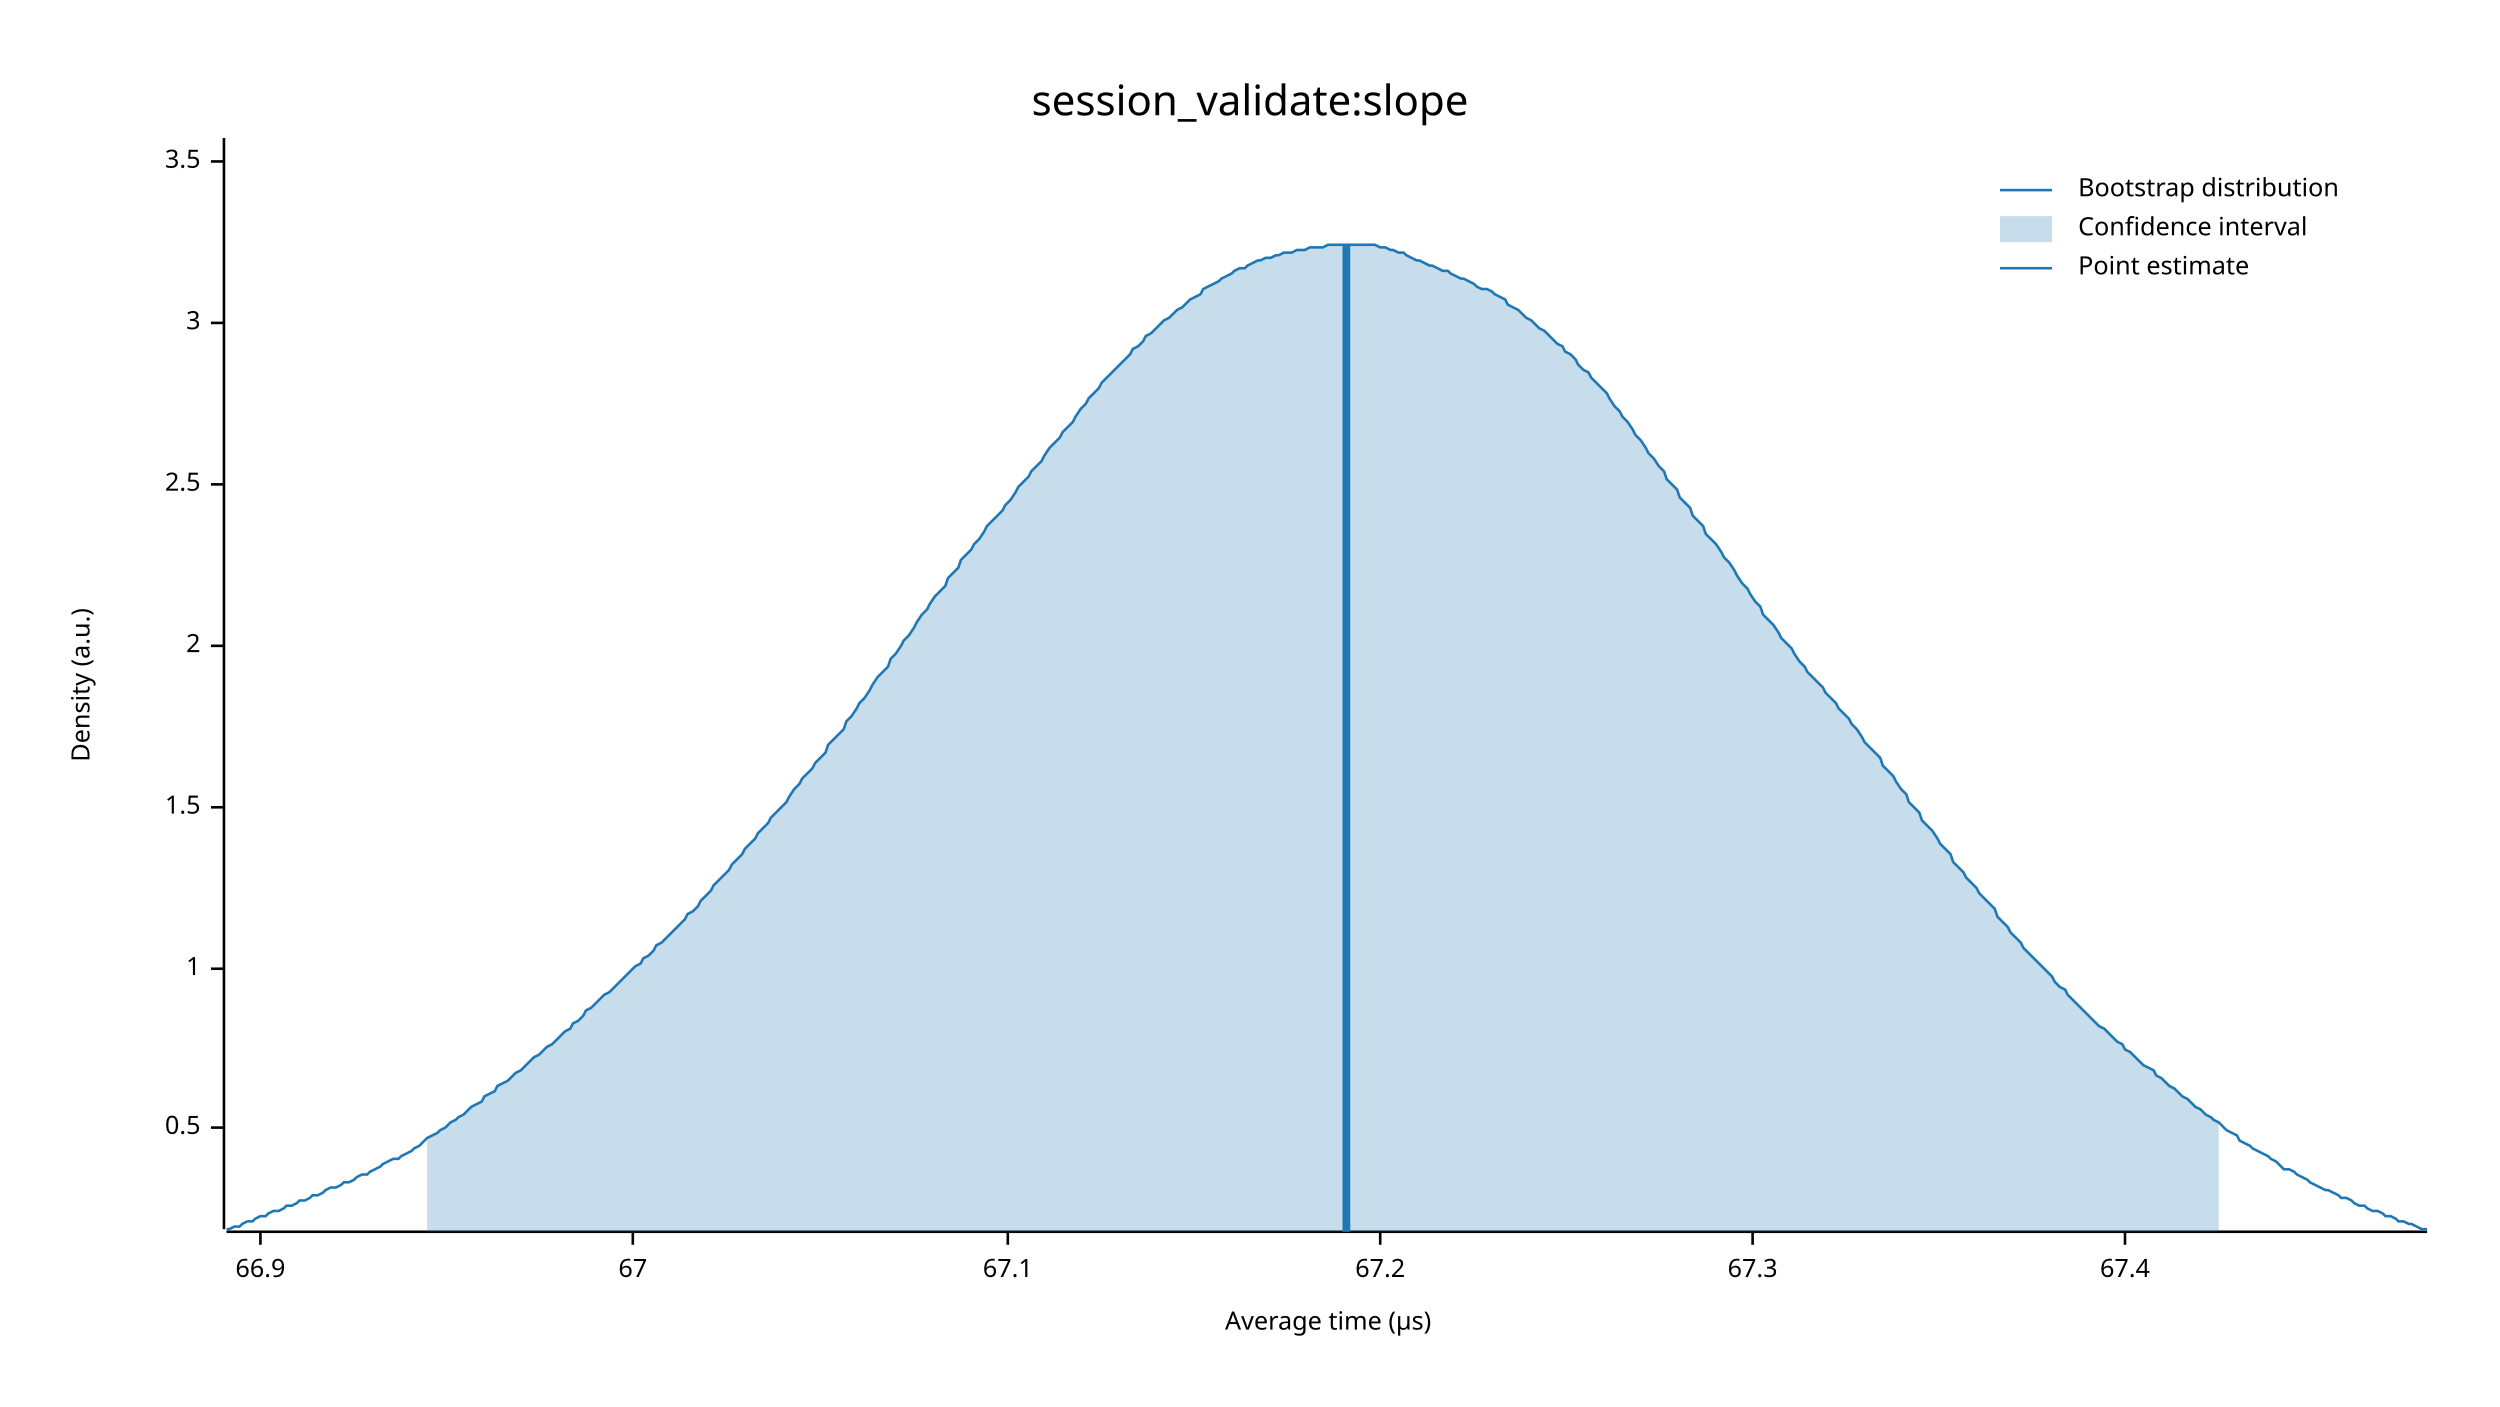
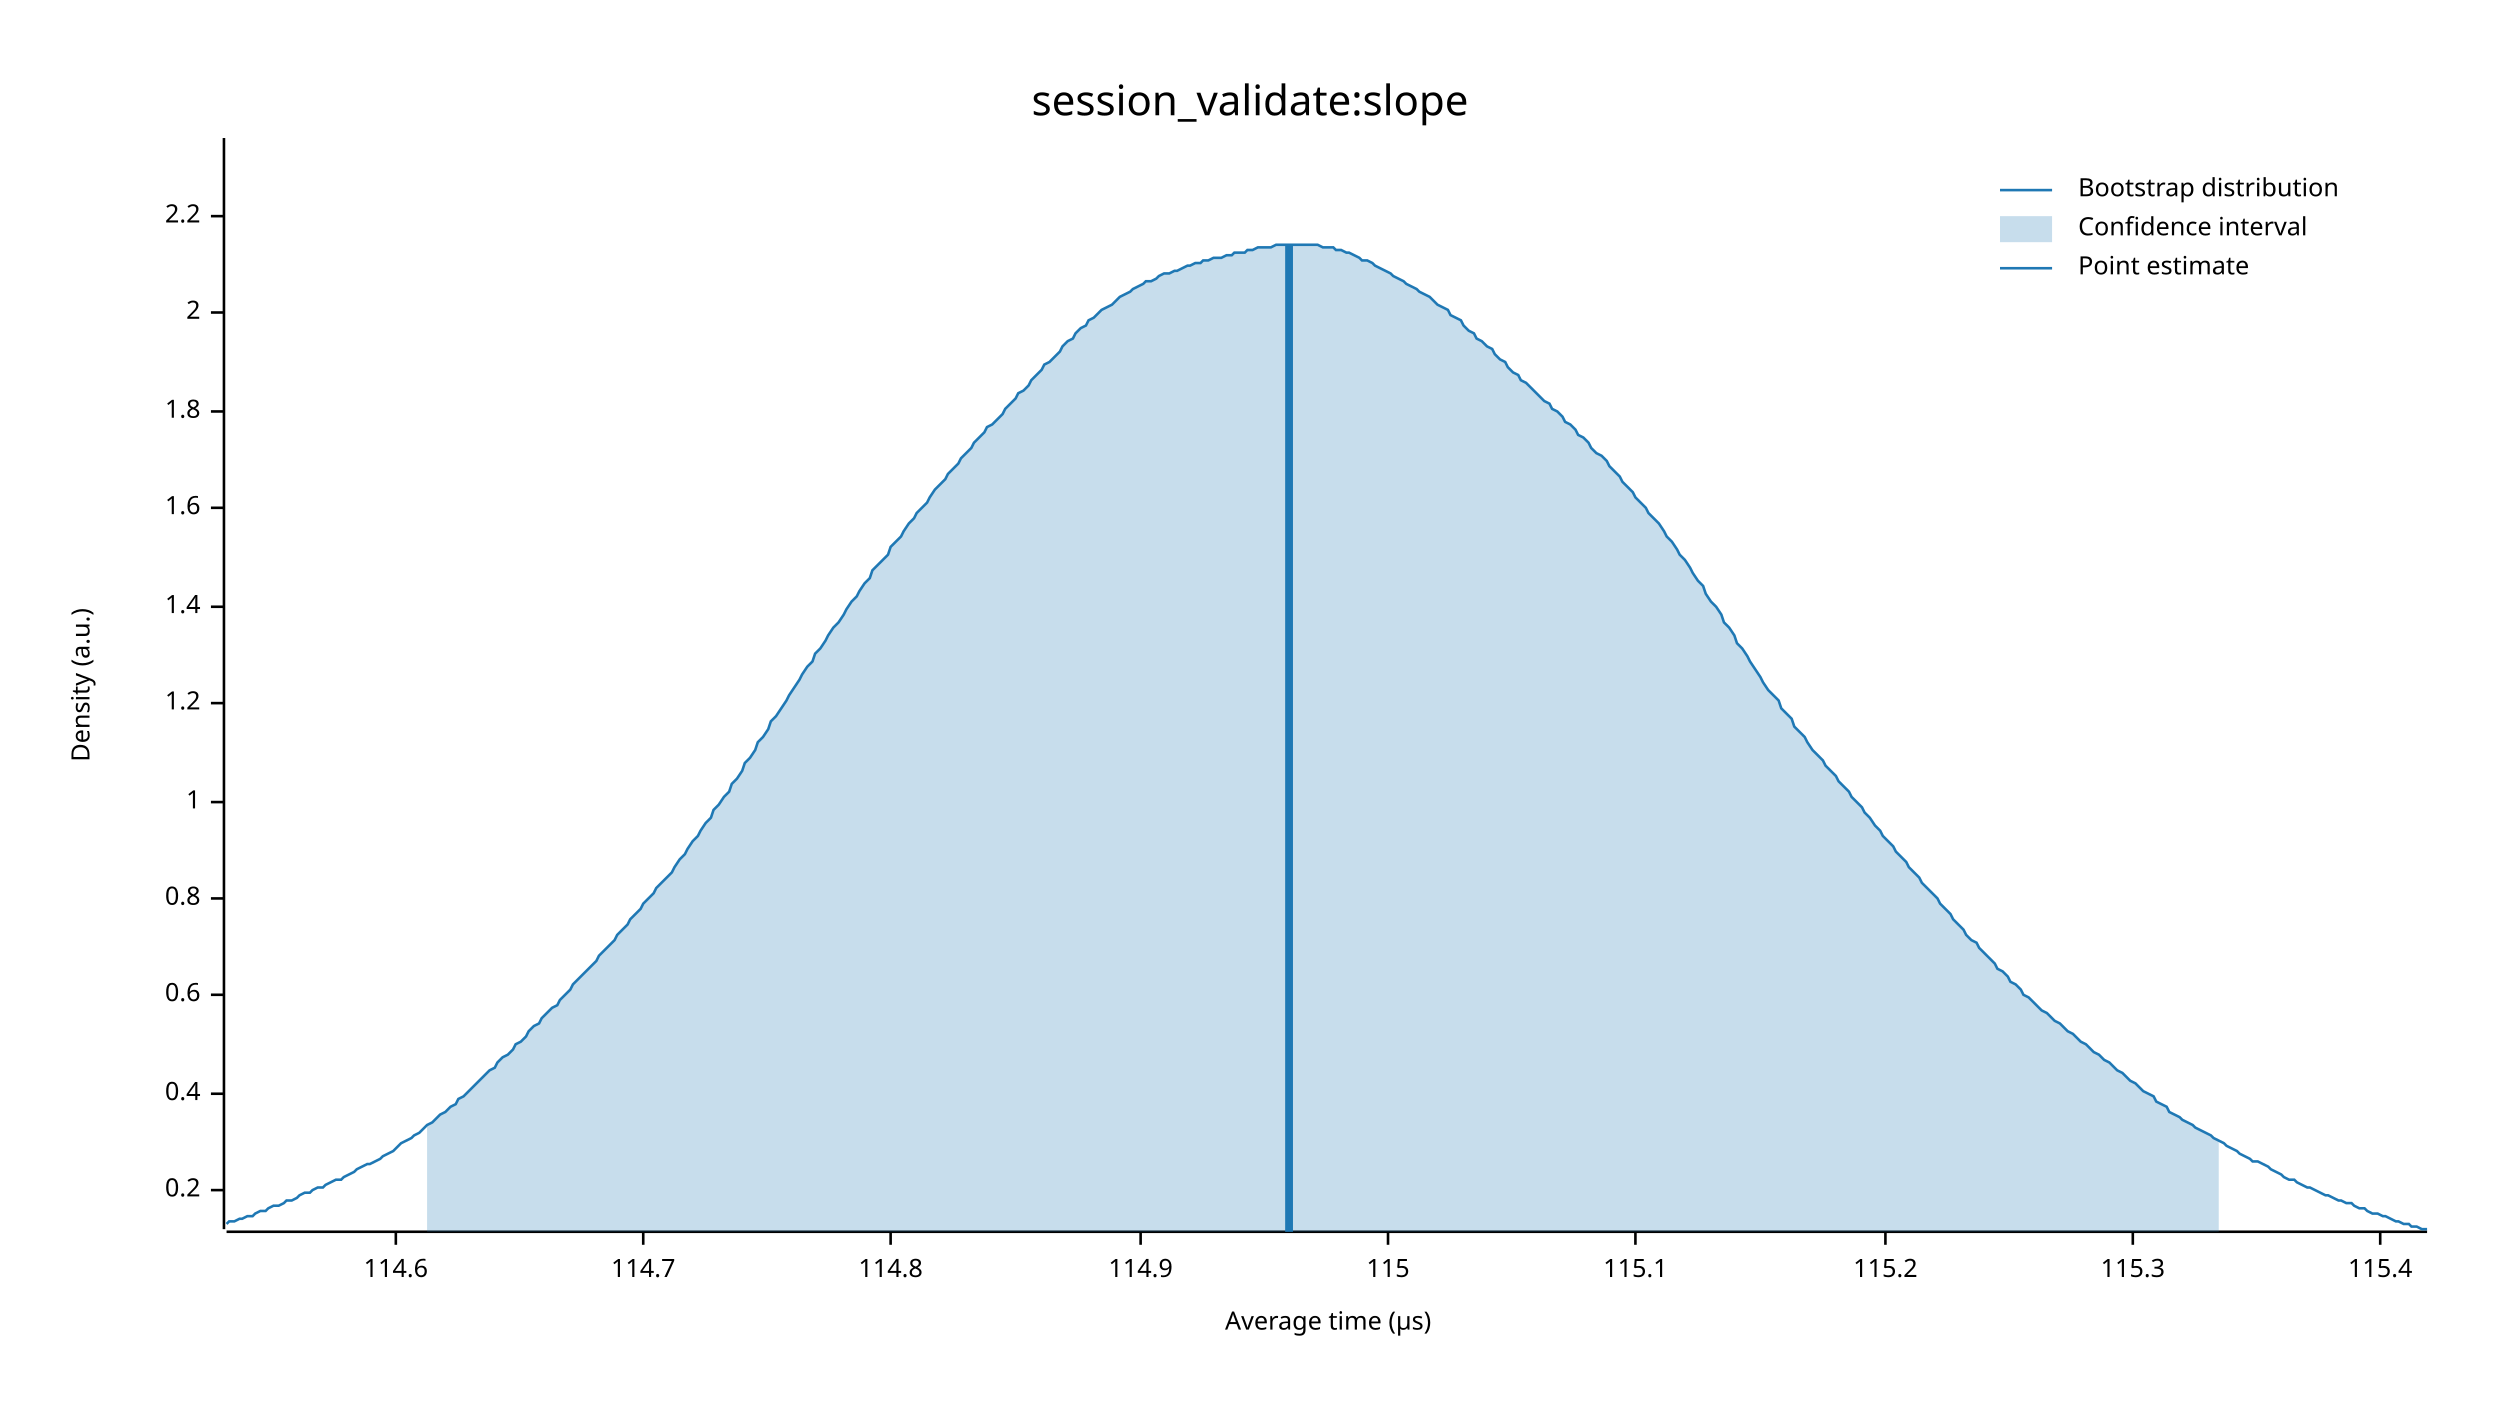
<svg xmlns="http://www.w3.org/2000/svg" width="960" height="540" viewBox="0 0 960 540">
  <text x="480" y="32" dy="0.76em" text-anchor="middle" font-family="sans-serif" font-size="16.129" opacity="1" fill="#000000">
session_validate:slope
</text>
  <text x="27" y="263" dy="0.76em" text-anchor="middle" font-family="sans-serif" font-size="9.677" opacity="1" fill="#000000" transform="rotate(270, 27, 263)">
Density (a.u.)
</text>
  <text x="510" y="513" dy="-0.5ex" text-anchor="middle" font-family="sans-serif" font-size="9.677" opacity="1" fill="#000000">
Average time (µs)
</text>
  <polyline fill="none" opacity="1" stroke="#000000" stroke-width="1" points="86,53 86,472 " />
-   <text x="77" y="433" dy="0.5ex" text-anchor="end" font-family="sans-serif" font-size="9.677" opacity="1" fill="#000000">
- 0.5
+   <text x="77" y="457" dy="0.5ex" text-anchor="end" font-family="sans-serif" font-size="9.677" opacity="1" fill="#000000">
+ 0.2
</text>
-   <polyline fill="none" opacity="1" stroke="#000000" stroke-width="1" points="81,433 86,433 " />
-   <text x="77" y="372" dy="0.5ex" text-anchor="end" font-family="sans-serif" font-size="9.677" opacity="1" fill="#000000">
+   <polyline fill="none" opacity="1" stroke="#000000" stroke-width="1" points="81,457 86,457 " />
+   <text x="77" y="420" dy="0.5ex" text-anchor="end" font-family="sans-serif" font-size="9.677" opacity="1" fill="#000000">
+ 0.4
+ </text>
+   <polyline fill="none" opacity="1" stroke="#000000" stroke-width="1" points="81,420 86,420 " />
+   <text x="77" y="382" dy="0.5ex" text-anchor="end" font-family="sans-serif" font-size="9.677" opacity="1" fill="#000000">
+ 0.6
+ </text>
+   <polyline fill="none" opacity="1" stroke="#000000" stroke-width="1" points="81,382 86,382 " />
+   <text x="77" y="345" dy="0.5ex" text-anchor="end" font-family="sans-serif" font-size="9.677" opacity="1" fill="#000000">
+ 0.8
+ </text>
+   <polyline fill="none" opacity="1" stroke="#000000" stroke-width="1" points="81,345 86,345 " />
+   <text x="77" y="308" dy="0.5ex" text-anchor="end" font-family="sans-serif" font-size="9.677" opacity="1" fill="#000000">
1
</text>
-   <polyline fill="none" opacity="1" stroke="#000000" stroke-width="1" points="81,372 86,372 " />
-   <text x="77" y="310" dy="0.5ex" text-anchor="end" font-family="sans-serif" font-size="9.677" opacity="1" fill="#000000">
- 1.5
+   <polyline fill="none" opacity="1" stroke="#000000" stroke-width="1" points="81,308 86,308 " />
+   <text x="77" y="270" dy="0.5ex" text-anchor="end" font-family="sans-serif" font-size="9.677" opacity="1" fill="#000000">
+ 1.2
</text>
-   <polyline fill="none" opacity="1" stroke="#000000" stroke-width="1" points="81,310 86,310 " />
-   <text x="77" y="248" dy="0.5ex" text-anchor="end" font-family="sans-serif" font-size="9.677" opacity="1" fill="#000000">
+   <polyline fill="none" opacity="1" stroke="#000000" stroke-width="1" points="81,270 86,270 " />
+   <text x="77" y="233" dy="0.5ex" text-anchor="end" font-family="sans-serif" font-size="9.677" opacity="1" fill="#000000">
+ 1.4
+ </text>
+   <polyline fill="none" opacity="1" stroke="#000000" stroke-width="1" points="81,233 86,233 " />
+   <text x="77" y="195" dy="0.5ex" text-anchor="end" font-family="sans-serif" font-size="9.677" opacity="1" fill="#000000">
+ 1.6
+ </text>
+   <polyline fill="none" opacity="1" stroke="#000000" stroke-width="1" points="81,195 86,195 " />
+   <text x="77" y="158" dy="0.5ex" text-anchor="end" font-family="sans-serif" font-size="9.677" opacity="1" fill="#000000">
+ 1.8
+ </text>
+   <polyline fill="none" opacity="1" stroke="#000000" stroke-width="1" points="81,158 86,158 " />
+   <text x="77" y="120" dy="0.5ex" text-anchor="end" font-family="sans-serif" font-size="9.677" opacity="1" fill="#000000">
2
</text>
-   <polyline fill="none" opacity="1" stroke="#000000" stroke-width="1" points="81,248 86,248 " />
-   <text x="77" y="186" dy="0.5ex" text-anchor="end" font-family="sans-serif" font-size="9.677" opacity="1" fill="#000000">
- 2.5
+   <polyline fill="none" opacity="1" stroke="#000000" stroke-width="1" points="81,120 86,120 " />
+   <text x="77" y="83" dy="0.5ex" text-anchor="end" font-family="sans-serif" font-size="9.677" opacity="1" fill="#000000">
+ 2.2
</text>
-   <polyline fill="none" opacity="1" stroke="#000000" stroke-width="1" points="81,186 86,186 " />
-   <text x="77" y="124" dy="0.5ex" text-anchor="end" font-family="sans-serif" font-size="9.677" opacity="1" fill="#000000">
- 3
+   <polyline fill="none" opacity="1" stroke="#000000" stroke-width="1" points="81,83 86,83 " />
+   <polyline fill="none" opacity="1" stroke="#000000" stroke-width="1" points="87,473 932,473 " />
+   <text x="152" y="483" dy="0.76em" text-anchor="middle" font-family="sans-serif" font-size="9.677" opacity="1" fill="#000000">
+ 114.6
</text>
-   <polyline fill="none" opacity="1" stroke="#000000" stroke-width="1" points="81,124 86,124 " />
-   <text x="77" y="62" dy="0.5ex" text-anchor="end" font-family="sans-serif" font-size="9.677" opacity="1" fill="#000000">
- 3.5
+   <polyline fill="none" opacity="1" stroke="#000000" stroke-width="1" points="152,473 152,478 " />
+   <text x="247" y="483" dy="0.76em" text-anchor="middle" font-family="sans-serif" font-size="9.677" opacity="1" fill="#000000">
+ 114.7
</text>
-   <polyline fill="none" opacity="1" stroke="#000000" stroke-width="1" points="81,62 86,62 " />
-   <polyline fill="none" opacity="1" stroke="#000000" stroke-width="1" points="87,473 932,473 " />
-   <text x="100" y="483" dy="0.76em" text-anchor="middle" font-family="sans-serif" font-size="9.677" opacity="1" fill="#000000">
- 66.9
+   <polyline fill="none" opacity="1" stroke="#000000" stroke-width="1" points="247,473 247,478 " />
+   <text x="342" y="483" dy="0.76em" text-anchor="middle" font-family="sans-serif" font-size="9.677" opacity="1" fill="#000000">
+ 114.8
</text>
-   <polyline fill="none" opacity="1" stroke="#000000" stroke-width="1" points="100,473 100,478 " />
-   <text x="243" y="483" dy="0.76em" text-anchor="middle" font-family="sans-serif" font-size="9.677" opacity="1" fill="#000000">
- 67
+   <polyline fill="none" opacity="1" stroke="#000000" stroke-width="1" points="342,473 342,478 " />
+   <text x="438" y="483" dy="0.76em" text-anchor="middle" font-family="sans-serif" font-size="9.677" opacity="1" fill="#000000">
+ 114.9
</text>
-   <polyline fill="none" opacity="1" stroke="#000000" stroke-width="1" points="243,473 243,478 " />
-   <text x="387" y="483" dy="0.76em" text-anchor="middle" font-family="sans-serif" font-size="9.677" opacity="1" fill="#000000">
- 67.1
+   <polyline fill="none" opacity="1" stroke="#000000" stroke-width="1" points="438,473 438,478 " />
+   <text x="533" y="483" dy="0.76em" text-anchor="middle" font-family="sans-serif" font-size="9.677" opacity="1" fill="#000000">
+ 115
</text>
-   <polyline fill="none" opacity="1" stroke="#000000" stroke-width="1" points="387,473 387,478 " />
-   <text x="530" y="483" dy="0.76em" text-anchor="middle" font-family="sans-serif" font-size="9.677" opacity="1" fill="#000000">
- 67.2
+   <polyline fill="none" opacity="1" stroke="#000000" stroke-width="1" points="533,473 533,478 " />
+   <text x="628" y="483" dy="0.76em" text-anchor="middle" font-family="sans-serif" font-size="9.677" opacity="1" fill="#000000">
+ 115.1
</text>
-   <polyline fill="none" opacity="1" stroke="#000000" stroke-width="1" points="530,473 530,478 " />
-   <text x="673" y="483" dy="0.76em" text-anchor="middle" font-family="sans-serif" font-size="9.677" opacity="1" fill="#000000">
- 67.3
+   <polyline fill="none" opacity="1" stroke="#000000" stroke-width="1" points="628,473 628,478 " />
+   <text x="724" y="483" dy="0.76em" text-anchor="middle" font-family="sans-serif" font-size="9.677" opacity="1" fill="#000000">
+ 115.2
</text>
-   <polyline fill="none" opacity="1" stroke="#000000" stroke-width="1" points="673,473 673,478 " />
-   <text x="816" y="483" dy="0.76em" text-anchor="middle" font-family="sans-serif" font-size="9.677" opacity="1" fill="#000000">
- 67.4
+   <polyline fill="none" opacity="1" stroke="#000000" stroke-width="1" points="724,473 724,478 " />
+   <text x="819" y="483" dy="0.76em" text-anchor="middle" font-family="sans-serif" font-size="9.677" opacity="1" fill="#000000">
+ 115.3
</text>
-   <polyline fill="none" opacity="1" stroke="#000000" stroke-width="1" points="816,473 816,478 " />
-   <polyline fill="none" opacity="1" stroke="#1F78B4" stroke-width="1" points="87,472 88,472 90,471 92,471 93,470 95,469 97,469 98,468 100,467 102,467 103,466 105,465 107,465 109,464 110,463 112,463 114,462 115,461 117,461 119,460 120,459 122,459 124,458 125,457 127,456 129,456 131,455 132,454 134,454 136,453 137,452 139,451 141,451 142,450 144,449 146,448 147,447 149,446 151,445 153,445 154,444 156,443 158,442 159,441 161,440 163,438 164,437 166,436 168,435 169,434 171,433 173,431 175,430 176,429 178,428 180,426 181,425 183,424 185,423 186,421 188,420 190,419 191,417 193,416 195,415 197,413 198,412 200,411 202,409 203,408 205,406 207,405 208,404 210,402 212,401 214,399 215,398 217,396 219,395 220,393 222,392 224,390 225,388 227,387 229,385 230,384 232,382 234,381 236,379 237,378 239,376 241,374 242,373 244,371 246,370 247,368 249,367 251,365 252,363 254,362 256,360 258,358 259,357 261,355 263,353 264,351 266,350 268,348 269,346 271,344 273,342 274,340 276,338 278,336 280,334 281,332 283,330 285,328 286,326 288,324 290,322 291,320 293,318 295,316 296,314 298,312 300,310 302,308 303,306 305,303 307,301 308,299 310,297 312,295 313,293 315,291 317,289 318,286 320,284 322,282 324,280 325,277 327,275 329,272 330,270 332,268 334,265 335,263 337,260 339,258 341,256 342,253 344,251 346,248 347,246 349,244 351,241 352,239 354,236 356,234 357,232 359,229 361,227 363,225 364,222 366,220 368,218 369,215 371,213 373,211 374,209 376,207 378,204 379,202 381,200 383,198 385,196 386,194 388,192 390,189 391,187 393,185 395,183 396,181 398,179 400,177 401,175 403,172 405,170 407,168 408,166 410,164 412,162 413,160 415,157 417,155 418,153 420,151 422,149 423,147 425,145 427,143 429,141 430,140 432,138 434,136 435,134 437,133 439,131 440,129 442,128 444,126 445,125 447,123 449,122 451,120 452,119 454,118 456,116 457,115 459,114 461,113 462,111 464,110 466,109 468,108 469,107 471,106 473,105 474,104 476,103 478,103 479,102 481,101 483,100 484,100 486,99 488,99 490,98 491,98 493,97 495,97 496,97 498,96 500,96 501,96 503,95 505,95 506,95 508,95 510,94 512,94 513,94 515,94 517,94 518,94 520,94 522,94 523,94 525,94 527,94 528,94 530,95 532,95 534,96 535,96 537,97 539,97 540,98 542,99 544,100 545,100 547,101 549,102 550,102 552,103 554,104 556,104 557,105 559,106 561,107 562,107 564,108 566,109 567,110 569,111 571,111 573,112 574,113 576,114 578,115 579,117 581,118 583,119 584,120 586,122 588,123 589,124 591,126 593,127 595,129 596,130 598,132 600,133 601,135 603,136 605,138 606,140 608,142 610,143 611,145 613,147 615,149 617,151 618,153 620,156 622,158 623,160 625,162 627,165 628,167 630,169 632,172 633,174 635,176 637,179 639,181 640,184 642,186 644,188 645,191 647,193 649,195 650,198 652,200 654,202 655,205 657,207 659,209 661,212 662,214 664,216 666,219 667,221 669,224 671,226 672,228 674,231 676,233 677,236 679,238 681,240 683,243 684,245 686,247 688,249 689,251 691,254 693,256 694,258 696,260 698,262 700,264 701,266 703,268 705,270 706,272 708,274 710,276 711,278 713,280 715,283 716,285 718,287 720,289 722,291 723,294 725,296 727,298 728,300 730,303 732,305 733,308 735,310 737,312 738,315 740,317 742,319 744,322 745,324 747,326 749,328 750,331 752,333 754,335 755,337 757,339 759,341 760,343 762,345 764,347 766,349 767,352 769,354 771,356 772,358 774,360 776,362 777,364 779,366 781,368 782,369 784,371 786,373 788,375 789,377 791,379 793,380 794,382 796,384 798,386 799,387 801,389 803,391 804,392 806,394 808,395 810,397 811,398 813,400 815,401 816,403 818,404 820,406 821,407 823,409 825,410 827,411 828,413 830,414 832,416 833,417 835,418 837,420 838,421 840,422 842,424 843,425 845,426 847,428 849,429 850,430 852,431 854,433 855,434 857,435 859,436 860,438 862,439 864,440 865,441 867,442 869,443 871,444 872,445 874,446 876,448 877,449 879,449 881,450 882,451 884,452 886,453 887,454 889,455 891,456 893,457 894,457 896,458 898,459 899,460 901,460 903,461 904,462 906,463 908,463 909,464 911,465 913,465 915,466 916,467 918,467 920,468 921,469 923,469 925,470 926,470 928,471 930,472 932,472 " />
-   <polygon opacity="0.25" fill="#1F78B4" points="164,437 166,436 168,435 169,434 171,433 173,431 175,430 176,429 178,428 180,426 181,425 183,424 185,423 186,421 188,420 190,419 191,417 193,416 195,415 197,413 198,412 200,411 202,409 203,408 205,406 207,405 208,404 210,402 212,401 214,399 215,398 217,396 219,395 220,393 222,392 224,390 225,388 227,387 229,385 230,384 232,382 234,381 236,379 237,378 239,376 241,374 242,373 244,371 246,370 247,368 249,367 251,365 252,363 254,362 256,360 258,358 259,357 261,355 263,353 264,351 266,350 268,348 269,346 271,344 273,342 274,340 276,338 278,336 280,334 281,332 283,330 285,328 286,326 288,324 290,322 291,320 293,318 295,316 296,314 298,312 300,310 302,308 303,306 305,303 307,301 308,299 310,297 312,295 313,293 315,291 317,289 318,286 320,284 322,282 324,280 325,277 327,275 329,272 330,270 332,268 334,265 335,263 337,260 339,258 341,256 342,253 344,251 346,248 347,246 349,244 351,241 352,239 354,236 356,234 357,232 359,229 361,227 363,225 364,222 366,220 368,218 369,215 371,213 373,211 374,209 376,207 378,204 379,202 381,200 383,198 385,196 386,194 388,192 390,189 391,187 393,185 395,183 396,181 398,179 400,177 401,175 403,172 405,170 407,168 408,166 410,164 412,162 413,160 415,157 417,155 418,153 420,151 422,149 423,147 425,145 427,143 429,141 430,140 432,138 434,136 435,134 437,133 439,131 440,129 442,128 444,126 445,125 447,123 449,122 451,120 452,119 454,118 456,116 457,115 459,114 461,113 462,111 464,110 466,109 468,108 469,107 471,106 473,105 474,104 476,103 478,103 479,102 481,101 483,100 484,100 486,99 488,99 490,98 491,98 493,97 495,97 496,97 498,96 500,96 501,96 503,95 505,95 506,95 508,95 510,94 512,94 513,94 515,94 517,94 518,94 520,94 522,94 523,94 525,94 527,94 528,94 530,95 532,95 534,96 535,96 537,97 539,97 540,98 542,99 544,100 545,100 547,101 549,102 550,102 552,103 554,104 556,104 557,105 559,106 561,107 562,107 564,108 566,109 567,110 569,111 571,111 573,112 574,113 576,114 578,115 579,117 581,118 583,119 584,120 586,122 588,123 589,124 591,126 593,127 595,129 596,130 598,132 600,133 601,135 603,136 605,138 606,140 608,142 610,143 611,145 613,147 615,149 617,151 618,153 620,156 622,158 623,160 625,162 627,165 628,167 630,169 632,172 633,174 635,176 637,179 639,181 640,184 642,186 644,188 645,191 647,193 649,195 650,198 652,200 654,202 655,205 657,207 659,209 661,212 662,214 664,216 666,219 667,221 669,224 671,226 672,228 674,231 676,233 677,236 679,238 681,240 683,243 684,245 686,247 688,249 689,251 691,254 693,256 694,258 696,260 698,262 700,264 701,266 703,268 705,270 706,272 708,274 710,276 711,278 713,280 715,283 716,285 718,287 720,289 722,291 723,294 725,296 727,298 728,300 730,303 732,305 733,308 735,310 737,312 738,315 740,317 742,319 744,322 745,324 747,326 749,328 750,331 752,333 754,335 755,337 757,339 759,341 760,343 762,345 764,347 766,349 767,352 769,354 771,356 772,358 774,360 776,362 777,364 779,366 781,368 782,369 784,371 786,373 788,375 789,377 791,379 793,380 794,382 796,384 798,386 799,387 801,389 803,391 804,392 806,394 808,395 810,397 811,398 813,400 815,401 816,403 818,404 820,406 821,407 823,409 825,410 827,411 828,413 830,414 832,416 833,417 835,418 837,420 838,421 840,422 842,424 843,425 845,426 847,428 849,429 850,430 852,431 852,473 164,473 " />
-   <polyline fill="none" opacity="1" stroke="#1F78B4" stroke-width="3" points="517,473 517,94 " />
+   <polyline fill="none" opacity="1" stroke="#000000" stroke-width="1" points="819,473 819,478 " />
+   <text x="914" y="483" dy="0.76em" text-anchor="middle" font-family="sans-serif" font-size="9.677" opacity="1" fill="#000000">
+ 115.4
+ </text>
+   <polyline fill="none" opacity="1" stroke="#000000" stroke-width="1" points="914,473 914,478 " />
+   <polyline fill="none" opacity="1" stroke="#1F78B4" stroke-width="1" points="87,470 88,469 90,469 92,468 93,468 95,467 97,467 98,466 100,465 102,465 103,464 105,463 107,463 109,462 110,461 112,461 114,460 115,459 117,458 119,458 120,457 122,456 124,456 125,455 127,454 129,453 131,453 132,452 134,451 136,450 137,449 139,448 141,447 142,447 144,446 146,445 147,444 149,443 151,442 153,440 154,439 156,438 158,437 159,436 161,435 163,433 164,432 166,431 168,429 169,428 171,427 173,425 175,424 176,422 178,421 180,419 181,418 183,416 185,414 186,413 188,411 190,410 191,408 193,406 195,405 197,403 198,401 200,400 202,398 203,396 205,394 207,393 208,391 210,389 212,387 214,386 215,384 217,382 219,380 220,378 222,376 224,374 225,373 227,371 229,369 230,367 232,365 234,363 236,361 237,359 239,357 241,355 242,353 244,351 246,349 247,347 249,345 251,343 252,341 254,339 256,337 258,335 259,333 261,330 263,328 264,326 266,323 268,321 269,319 271,316 273,314 274,311 276,309 278,306 280,304 281,301 283,299 285,296 286,293 288,291 290,288 291,285 293,283 295,280 296,277 298,275 300,272 302,269 303,267 305,264 307,261 308,259 310,256 312,254 313,251 315,249 317,246 318,244 320,241 322,239 324,236 325,234 327,231 329,229 330,227 332,224 334,222 335,219 337,217 339,215 341,213 342,210 344,208 346,206 347,204 349,201 351,199 352,197 354,195 356,193 357,191 359,188 361,186 363,184 364,182 366,180 368,178 369,176 371,174 373,172 374,170 376,168 378,166 379,164 381,163 383,161 385,159 386,157 388,155 390,153 391,151 393,150 395,148 396,146 398,144 400,142 401,140 403,139 405,137 407,135 408,133 410,131 412,130 413,128 415,126 417,125 418,123 420,122 422,120 423,119 425,118 427,117 429,115 430,114 432,113 434,112 435,111 437,110 439,109 440,108 442,108 444,107 445,106 447,105 449,105 451,104 452,104 454,103 456,102 457,102 459,101 461,101 462,100 464,100 466,99 468,99 469,99 471,98 473,98 474,97 476,97 478,97 479,96 481,96 483,95 484,95 486,95 488,95 490,94 491,94 493,94 495,94 496,94 498,94 500,94 501,94 503,94 505,94 506,94 508,95 510,95 512,95 513,96 515,96 517,97 518,97 520,98 522,99 523,100 525,100 527,101 528,102 530,103 532,104 534,105 535,106 537,107 539,108 540,109 542,110 544,111 545,112 547,113 549,114 550,115 552,117 554,118 556,119 557,121 559,122 561,123 562,125 564,127 566,128 567,130 569,131 571,133 573,134 574,136 576,138 578,139 579,141 581,143 583,144 584,146 586,147 588,149 589,150 591,152 593,154 595,155 596,157 598,158 600,160 601,162 603,163 605,165 606,167 608,168 610,170 611,172 613,174 615,175 617,177 618,179 620,181 622,183 623,185 625,187 627,189 628,191 630,193 632,195 633,197 635,199 637,201 639,204 640,206 642,208 644,211 645,213 647,215 649,218 650,220 652,223 654,225 655,228 657,231 659,233 661,236 662,239 664,241 666,244 667,247 669,249 671,252 672,254 674,257 676,260 677,262 679,265 681,267 683,269 684,272 686,274 688,276 689,279 691,281 693,283 694,285 696,288 698,290 700,292 701,294 703,296 705,298 706,300 708,302 710,304 711,306 713,308 715,310 716,312 718,314 720,317 722,319 723,321 725,323 727,325 728,327 730,329 732,331 733,333 735,335 737,337 738,339 740,341 742,343 744,345 745,347 747,349 749,351 750,353 752,355 754,357 755,359 757,361 759,362 760,364 762,366 764,368 766,370 767,372 769,373 771,375 772,377 774,378 776,380 777,382 779,383 781,385 782,386 784,388 786,389 788,391 789,392 791,393 793,395 794,396 796,397 798,399 799,400 801,401 803,403 804,404 806,405 808,407 810,408 811,409 813,411 815,412 816,413 818,415 820,416 821,417 823,419 825,420 827,421 828,423 830,424 832,425 833,427 835,428 837,429 838,430 840,431 842,432 843,433 845,434 847,435 849,436 850,437 852,438 854,439 855,440 857,441 859,442 860,443 862,444 864,445 865,446 867,446 869,447 871,448 872,449 874,450 876,451 877,452 879,453 881,453 882,454 884,455 886,456 887,456 889,457 891,458 893,459 894,459 896,460 898,461 899,461 901,462 903,462 904,463 906,464 908,464 909,465 911,466 913,466 915,467 916,467 918,468 920,469 921,469 923,470 925,470 926,471 928,471 930,472 932,472 " />
+   <polygon opacity="0.25" fill="#1F78B4" points="164,432 166,431 168,429 169,428 171,427 173,425 175,424 176,422 178,421 180,419 181,418 183,416 185,414 186,413 188,411 190,410 191,408 193,406 195,405 197,403 198,401 200,400 202,398 203,396 205,394 207,393 208,391 210,389 212,387 214,386 215,384 217,382 219,380 220,378 222,376 224,374 225,373 227,371 229,369 230,367 232,365 234,363 236,361 237,359 239,357 241,355 242,353 244,351 246,349 247,347 249,345 251,343 252,341 254,339 256,337 258,335 259,333 261,330 263,328 264,326 266,323 268,321 269,319 271,316 273,314 274,311 276,309 278,306 280,304 281,301 283,299 285,296 286,293 288,291 290,288 291,285 293,283 295,280 296,277 298,275 300,272 302,269 303,267 305,264 307,261 308,259 310,256 312,254 313,251 315,249 317,246 318,244 320,241 322,239 324,236 325,234 327,231 329,229 330,227 332,224 334,222 335,219 337,217 339,215 341,213 342,210 344,208 346,206 347,204 349,201 351,199 352,197 354,195 356,193 357,191 359,188 361,186 363,184 364,182 366,180 368,178 369,176 371,174 373,172 374,170 376,168 378,166 379,164 381,163 383,161 385,159 386,157 388,155 390,153 391,151 393,150 395,148 396,146 398,144 400,142 401,140 403,139 405,137 407,135 408,133 410,131 412,130 413,128 415,126 417,125 418,123 420,122 422,120 423,119 425,118 427,117 429,115 430,114 432,113 434,112 435,111 437,110 439,109 440,108 442,108 444,107 445,106 447,105 449,105 451,104 452,104 454,103 456,102 457,102 459,101 461,101 462,100 464,100 466,99 468,99 469,99 471,98 473,98 474,97 476,97 478,97 479,96 481,96 483,95 484,95 486,95 488,95 490,94 491,94 493,94 495,94 496,94 498,94 500,94 501,94 503,94 505,94 506,94 508,95 510,95 512,95 513,96 515,96 517,97 518,97 520,98 522,99 523,100 525,100 527,101 528,102 530,103 532,104 534,105 535,106 537,107 539,108 540,109 542,110 544,111 545,112 547,113 549,114 550,115 552,117 554,118 556,119 557,121 559,122 561,123 562,125 564,127 566,128 567,130 569,131 571,133 573,134 574,136 576,138 578,139 579,141 581,143 583,144 584,146 586,147 588,149 589,150 591,152 593,154 595,155 596,157 598,158 600,160 601,162 603,163 605,165 606,167 608,168 610,170 611,172 613,174 615,175 617,177 618,179 620,181 622,183 623,185 625,187 627,189 628,191 630,193 632,195 633,197 635,199 637,201 639,204 640,206 642,208 644,211 645,213 647,215 649,218 650,220 652,223 654,225 655,228 657,231 659,233 661,236 662,239 664,241 666,244 667,247 669,249 671,252 672,254 674,257 676,260 677,262 679,265 681,267 683,269 684,272 686,274 688,276 689,279 691,281 693,283 694,285 696,288 698,290 700,292 701,294 703,296 705,298 706,300 708,302 710,304 711,306 713,308 715,310 716,312 718,314 720,317 722,319 723,321 725,323 727,325 728,327 730,329 732,331 733,333 735,335 737,337 738,339 740,341 742,343 744,345 745,347 747,349 749,351 750,353 752,355 754,357 755,359 757,361 759,362 760,364 762,366 764,368 766,370 767,372 769,373 771,375 772,377 774,378 776,380 777,382 779,383 781,385 782,386 784,388 786,389 788,391 789,392 791,393 793,395 794,396 796,397 798,399 799,400 801,401 803,403 804,404 806,405 808,407 810,408 811,409 813,411 815,412 816,413 818,415 820,416 821,417 823,419 825,420 827,421 828,423 830,424 832,425 833,427 835,428 837,429 838,430 840,431 842,432 843,433 845,434 847,435 849,436 850,437 852,438 852,473 164,473 " />
+   <polyline fill="none" opacity="1" stroke="#1F78B4" stroke-width="3" points="495,473 495,94 " />
  <text x="798" y="68" dy="0.76em" text-anchor="start" font-family="sans-serif" font-size="9.677" opacity="1" fill="#000000">
Bootstrap distribution
</text>
  <text x="798" y="83" dy="0.76em" text-anchor="start" font-family="sans-serif" font-size="9.677" opacity="1" fill="#000000">
Confidence interval
</text>
  <text x="798" y="98" dy="0.76em" text-anchor="start" font-family="sans-serif" font-size="9.677" opacity="1" fill="#000000">
Point estimate
</text>
  <polyline fill="none" opacity="1" stroke="#1F78B4" stroke-width="1" points="768,73 788,73 " />
  <rect x="768" y="83" width="20" height="10" opacity="0.25" fill="#1F78B4" stroke="none" />
  <polyline fill="none" opacity="1" stroke="#1F78B4" stroke-width="1" points="768,103 788,103 " />
</svg>
